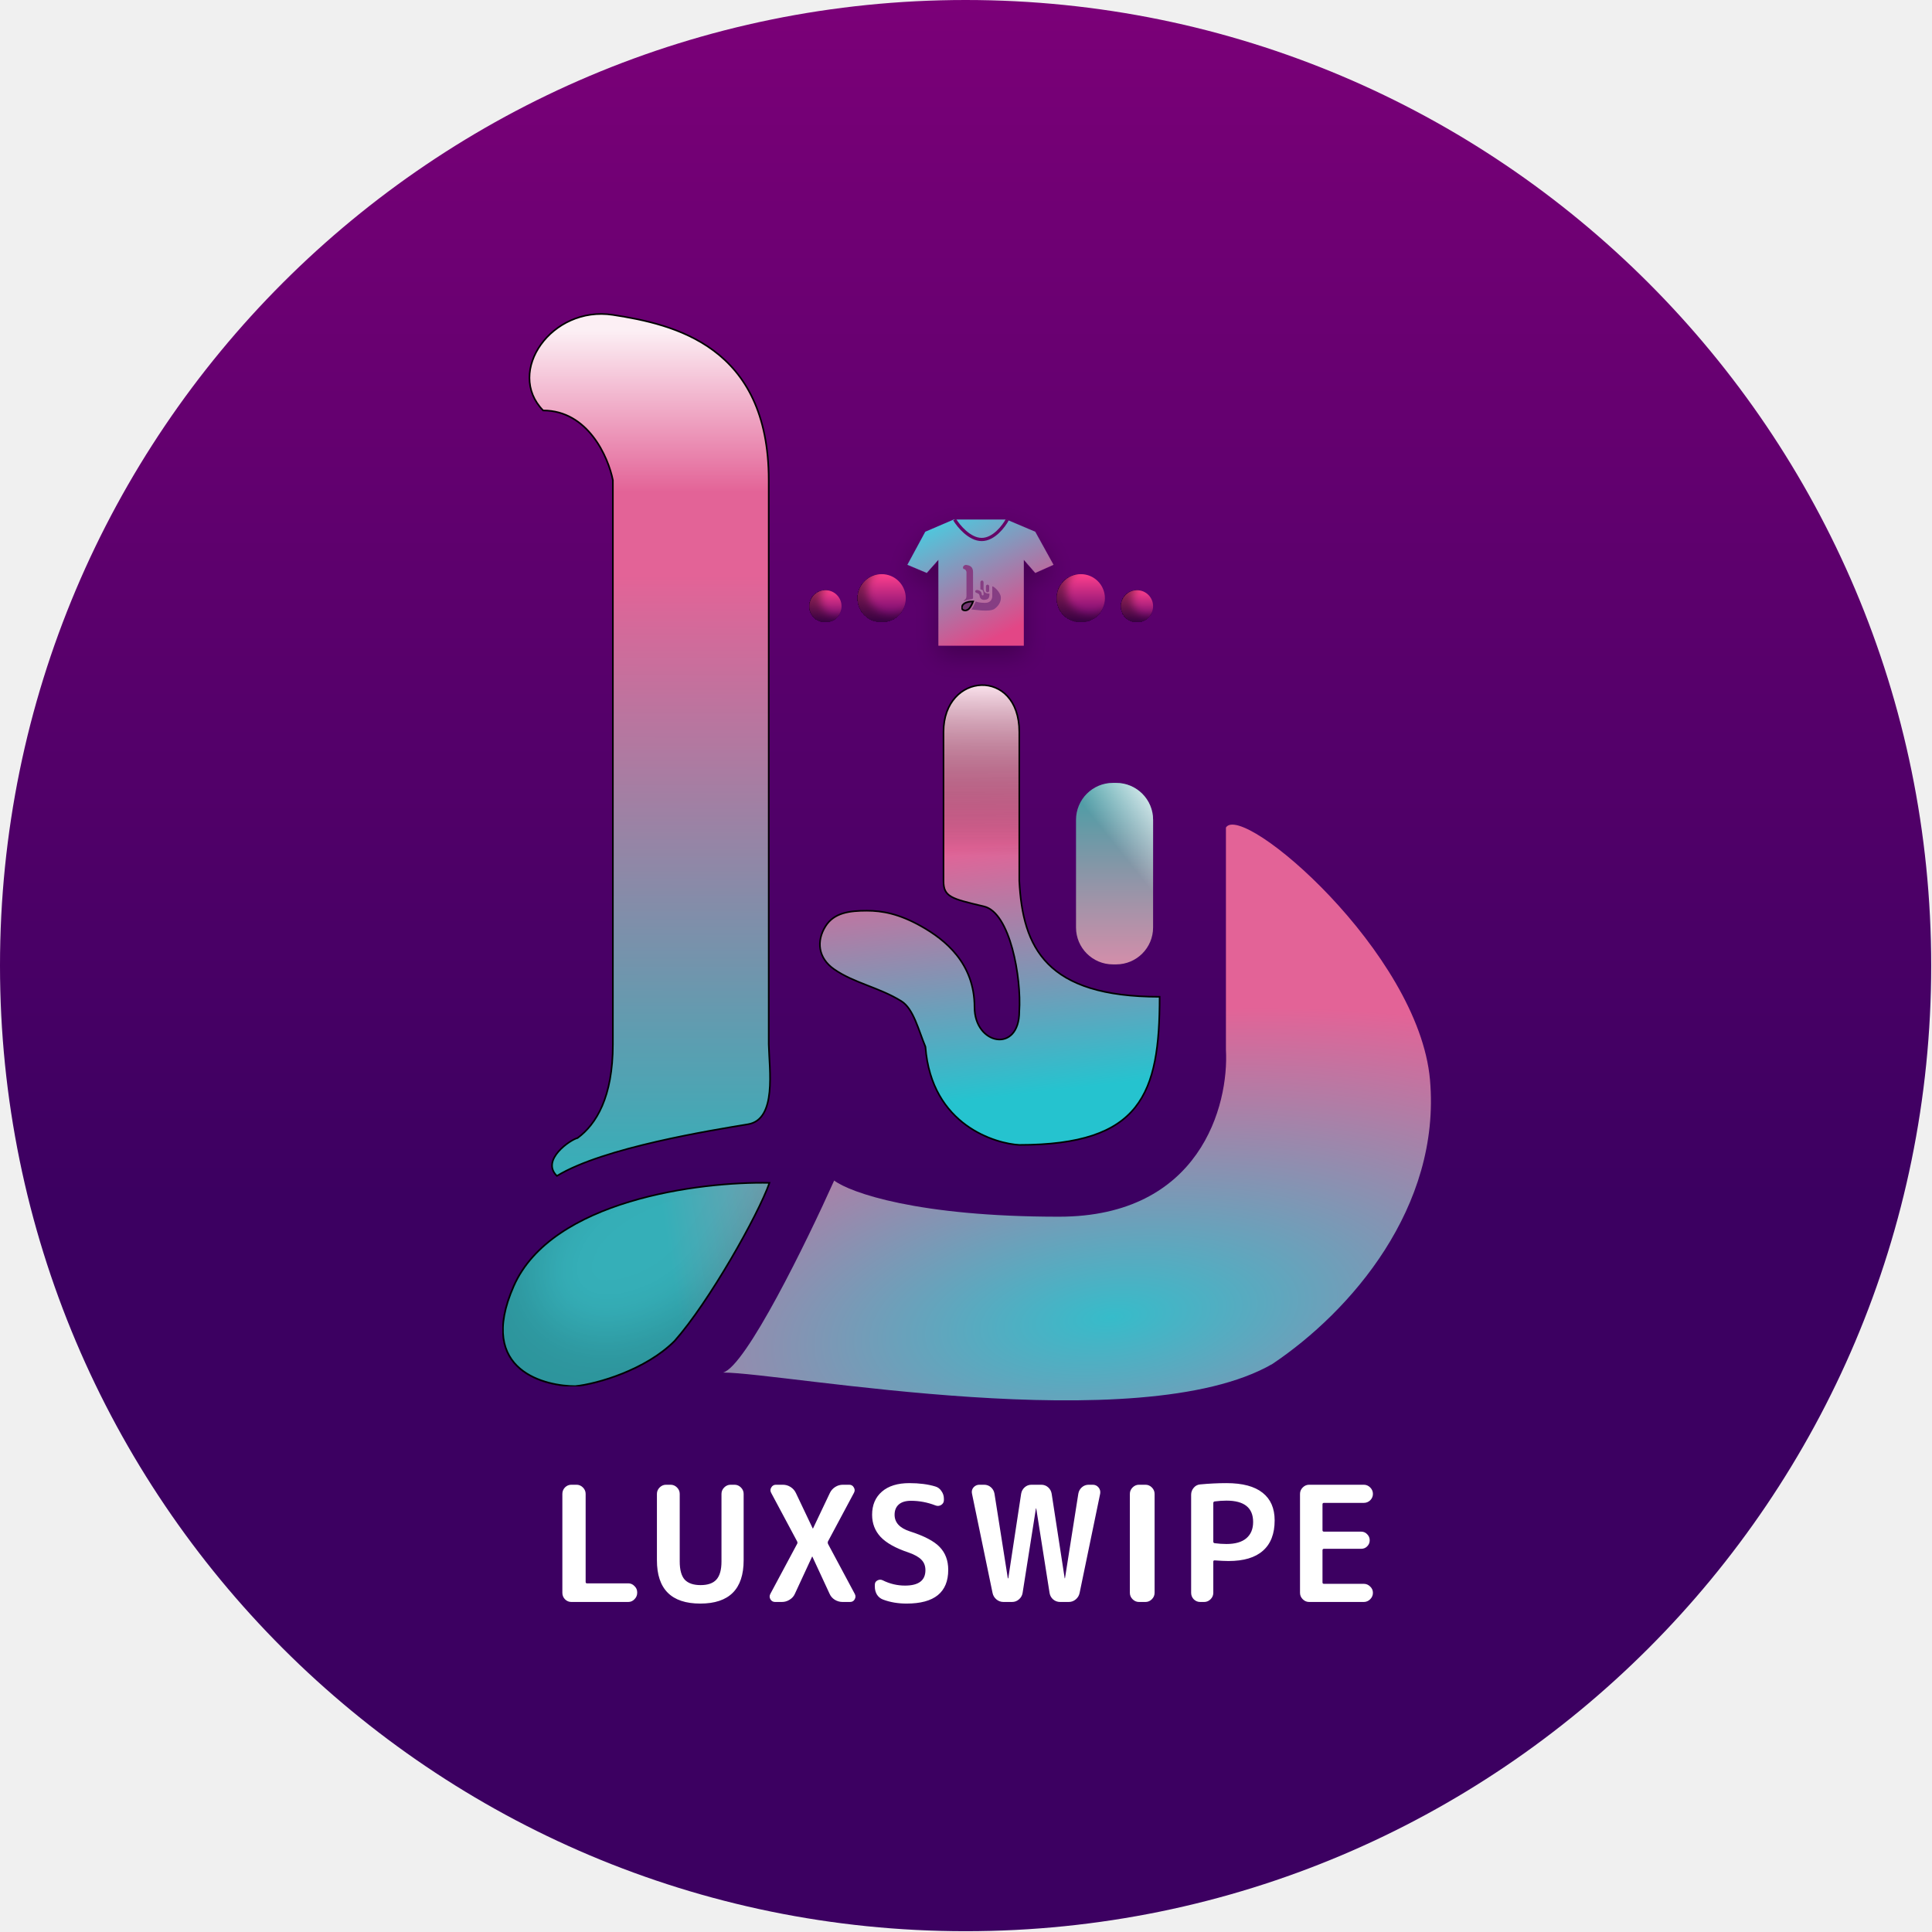
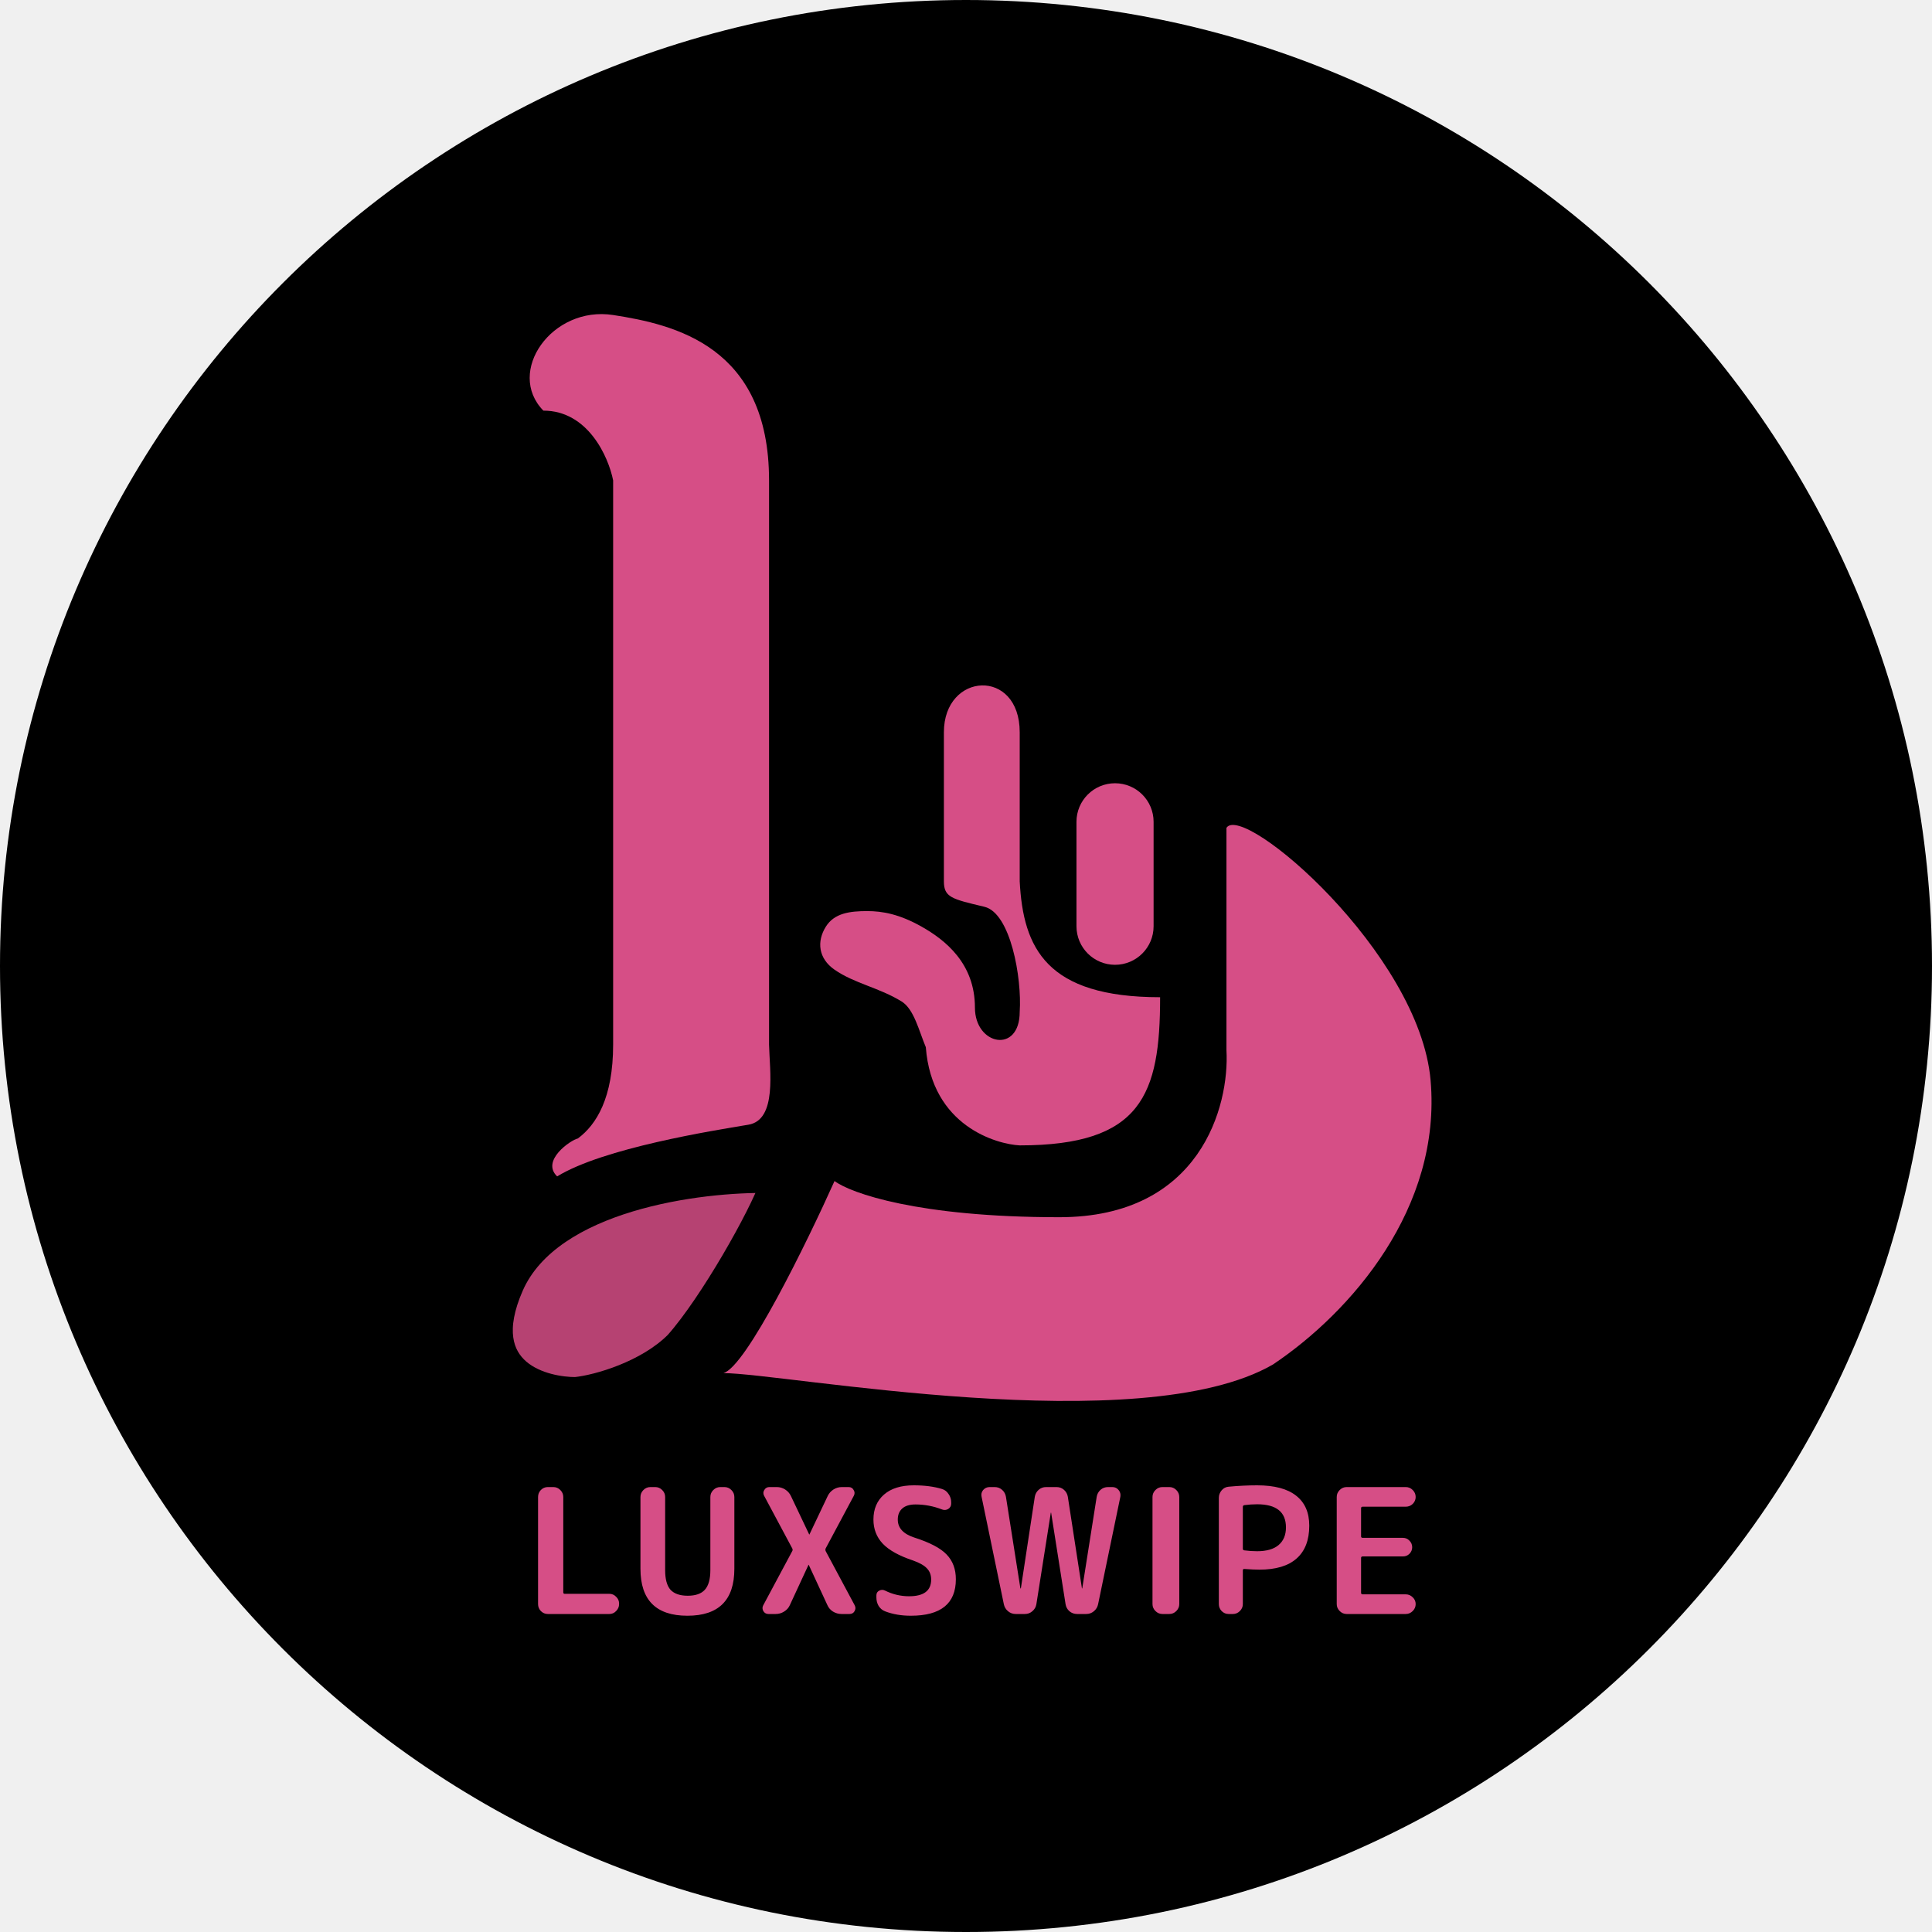
- <svg xmlns="http://www.w3.org/2000/svg" width="1203" height="1203" viewBox="0 0 1203 1203" fill="none">
-   <circle cx="601.25" cy="601.25" r="601.25" fill="url(#paint0_linear_189_157)" />
-   <path d="M587.499 455.766V548.517C587.499 558.423 592.256 559.55 612.271 564.29L612.697 564.391C628.995 568.251 636.108 608.711 634.678 629.799C634.678 656.069 606.799 650.708 606.799 627.118C606.799 599.733 588.476 585.126 573.559 576.722C559.855 569.001 549.312 567.071 539.783 567.071C529.061 567.071 519.363 568.272 514.049 576.722C508.237 585.964 509.328 596.527 519.41 603.528C531.893 612.197 547.221 614.691 561.229 623.365C568.88 628.103 571.951 641.593 576.24 651.78C579.993 701.104 620.56 712.184 634.678 712.899C710.594 712.899 722.067 681.267 722.067 620.684C651.298 620.684 636.823 590.125 634.678 548.517V455.766C634.678 415.557 587.499 418.237 587.499 455.766Z" fill="url(#paint1_linear_189_157)" />
-   <path d="M587.499 455.766V548.517C587.499 558.423 592.256 559.55 612.271 564.29L612.697 564.391C628.995 568.251 636.108 608.711 634.678 629.799C634.678 656.069 606.799 650.708 606.799 627.118C606.799 599.733 588.476 585.126 573.559 576.722C559.855 569.001 549.312 567.071 539.783 567.071C529.061 567.071 519.363 568.272 514.049 576.722C508.237 585.964 509.328 596.527 519.41 603.528C531.893 612.197 547.221 614.691 561.229 623.365C568.88 628.103 571.951 641.593 576.24 651.78C579.993 701.104 620.56 712.184 634.678 712.899C710.594 712.899 722.067 681.267 722.067 620.684C651.298 620.684 636.823 590.125 634.678 548.517V455.766C634.678 415.557 587.499 418.237 587.499 455.766Z" fill="url(#paint2_linear_189_157)" fill-opacity="0.81" />
-   <path d="M587.499 455.766V548.517C587.499 558.423 592.256 559.55 612.271 564.29L612.697 564.391C628.995 568.251 636.108 608.711 634.678 629.799C634.678 656.069 606.799 650.708 606.799 627.118C606.799 599.733 588.476 585.126 573.559 576.722C559.855 569.001 549.312 567.071 539.783 567.071C529.061 567.071 519.363 568.272 514.049 576.722C508.237 585.964 509.328 596.527 519.41 603.528C531.893 612.197 547.221 614.691 561.229 623.365C568.88 628.103 571.951 641.593 576.24 651.78C579.993 701.104 620.56 712.184 634.678 712.899C710.594 712.899 722.067 681.267 722.067 620.684C651.298 620.684 636.823 590.125 634.678 548.517V455.766C634.678 415.557 587.499 418.237 587.499 455.766Z" stroke="black" />
-   <path d="M381.626 650.172C381.626 683.197 371.26 700.032 359.644 708.61C355.355 709.503 336.484 722.335 346.777 732.199C375.728 714.507 443.281 703.785 465.798 700.032C483.812 697.029 479.023 666.077 478.665 650.172V299.007C478.665 215.37 419.691 201.967 381.626 196.07C343.56 190.172 314.609 231.454 338.199 255.58C366.078 255.58 378.766 284.531 381.626 299.007V650.172Z" fill="url(#paint3_linear_189_157)" />
-   <path d="M381.626 650.172C381.626 683.197 371.26 700.032 359.644 708.61C355.355 709.503 336.484 722.335 346.777 732.199C375.728 714.507 443.281 703.785 465.798 700.032C483.812 697.029 479.023 666.077 478.665 650.172V299.007C478.665 215.37 419.691 201.967 381.626 196.07C343.56 190.172 314.609 231.454 338.199 255.58C366.078 255.58 378.766 284.531 381.626 299.007V650.172Z" fill="url(#paint4_linear_189_157)" fill-opacity="0.9" />
-   <path d="M381.626 650.172C381.626 683.197 371.26 700.032 359.644 708.61C355.355 709.503 336.484 722.335 346.777 732.199C375.728 714.507 443.281 703.785 465.798 700.032C483.812 697.029 479.023 666.077 478.665 650.172V299.007C478.665 215.37 419.691 201.967 381.626 196.07C343.56 190.172 314.609 231.454 338.199 255.58C366.078 255.58 378.766 284.531 381.626 299.007V650.172Z" stroke="black" />
-   <path d="M450.25 854.646C464.404 850.786 502.255 773.333 519.411 735.089C529.418 742.595 571.415 757.606 659.341 757.606C747.266 757.606 765.316 688.267 763.35 653.597V515.276C773.536 499.192 883.443 593.015 890.412 672.362C897.382 751.709 841.089 816.581 792.301 849.285C709.737 897 487.779 854.646 450.25 854.646Z" fill="url(#paint5_radial_189_157)" />
-   <g filter="url(#filter0_i_189_157)">
-     <path d="M319.879 800.87C343.469 747.257 435.862 735.641 479.109 736.535C472.14 756.372 441.446 810.874 420 835C402.004 852.996 371.937 861.692 358.176 863.122C341 863.122 296.289 854.483 319.879 800.87Z" fill="url(#paint6_linear_189_157)" />
-     <path d="M319.879 800.87C343.469 747.257 435.862 735.641 479.109 736.535C472.14 756.372 441.446 810.874 420 835C402.004 852.996 371.937 861.692 358.176 863.122C341 863.122 296.289 854.483 319.879 800.87Z" stroke="black" />
+ <svg xmlns="http://www.w3.org/2000/svg" width="100" height="100" viewBox="0 0 100 100" fill="none">
+   <circle cx="50" cy="50" r="50" fill="black" />
+   <path d="M48.856 37.902V45.615C48.856 46.439 49.252 46.532 50.917 46.926L50.952 46.935C52.307 47.256 52.899 50.62 52.78 52.374C52.78 54.559 50.462 54.113 50.462 52.151C50.462 49.874 48.938 48.659 47.697 47.96C46.558 47.318 45.681 47.158 44.889 47.158C43.997 47.158 43.19 47.258 42.748 47.96C42.265 48.729 42.356 49.607 43.194 50.19C44.232 50.91 45.507 51.118 46.672 51.839C47.308 52.233 47.564 53.355 47.92 54.202C48.232 58.304 51.606 59.225 52.78 59.285C59.093 59.285 60.047 56.654 60.047 51.616C54.162 51.616 52.958 49.075 52.78 45.615V37.902C52.78 34.558 48.856 34.781 48.856 37.902Z" fill="#D64E86" />
+   <path d="M31.736 54.068C31.736 56.815 30.874 58.215 29.908 58.928C29.551 59.002 27.982 60.069 28.838 60.89C31.245 59.419 36.863 58.527 38.736 58.215C40.234 57.965 39.835 55.391 39.806 54.068V24.865C39.806 17.91 34.901 16.796 31.736 16.305C28.57 15.815 26.163 19.248 28.125 21.254C30.443 21.254 31.498 23.662 31.736 24.865V54.068Z" fill="#D64E86" />
+   <path d="M37.443 71.072C38.62 70.751 41.768 64.31 43.195 61.13C44.027 61.754 47.52 63.003 54.831 63.003C62.143 63.003 63.644 57.236 63.481 54.353V42.85C64.328 41.513 73.468 49.315 74.047 55.914C74.627 62.512 69.945 67.907 65.888 70.626C59.022 74.595 40.564 71.072 37.443 71.072Z" fill="#D64E86" />
+   <g filter="url(#filter0_i_116_111)">
+     <path d="M26.601 66.6C28.563 62.142 36.246 61.176 39.843 61.25C39.263 62.9 36.711 67.432 34.927 69.439C33.431 70.935 30.93 71.658 29.786 71.777C28.358 71.777 24.64 71.059 26.601 66.6Z" fill="#D64E86" />
+     <path d="M26.601 66.6C28.563 62.142 36.246 61.176 39.843 61.25C39.263 62.9 36.711 67.432 34.927 69.439C33.431 70.935 30.93 71.658 29.786 71.777C28.358 71.777 24.64 71.059 26.601 66.6Z" stroke="black" />
  </g>
-   <rect x="670" y="487.5" width="48" height="113" rx="23" fill="url(#paint7_linear_189_157)" />
-   <rect x="670" y="487.5" width="48" height="113" rx="23" fill="url(#paint8_linear_189_157)" fill-opacity="0.74" />
-   <path d="M355.764 997.5C354.23 997.5 352.897 996.933 351.764 995.8C350.697 994.667 350.164 993.333 350.164 991.8V930.2C350.164 928.667 350.697 927.333 351.764 926.2C352.897 925.067 354.23 924.5 355.764 924.5H358.964C360.497 924.5 361.83 925.067 362.964 926.2C364.097 927.333 364.664 928.667 364.664 930.2V985C364.664 985.6 364.93 985.9 365.464 985.9H391.164C392.697 985.9 393.997 986.467 395.064 987.6C396.197 988.667 396.764 989.967 396.764 991.5V991.8C396.764 993.333 396.197 994.667 395.064 995.8C393.997 996.933 392.697 997.5 391.164 997.5H355.764ZM463.046 971.5C463.046 989.5 454.046 998.5 436.046 998.5C418.046 998.5 409.046 989.5 409.046 971.5V930.2C409.046 928.667 409.613 927.333 410.746 926.2C411.88 925.067 413.213 924.5 414.746 924.5H417.546C419.08 924.5 420.413 925.067 421.546 926.2C422.68 927.333 423.246 928.667 423.246 930.2V972.3C423.246 977.5 424.28 981.267 426.346 983.6C428.48 985.867 431.78 987 436.246 987C440.713 987 443.98 985.867 446.046 983.6C448.18 981.267 449.246 977.5 449.246 972.3V930.2C449.246 928.667 449.813 927.333 450.946 926.2C452.08 925.067 453.413 924.5 454.946 924.5H457.346C458.88 924.5 460.213 925.067 461.346 926.2C462.48 927.333 463.046 928.667 463.046 930.2V971.5ZM482.655 997.5C481.388 997.5 480.422 996.967 479.755 995.9C479.088 994.767 479.055 993.633 479.655 992.5L496.355 961.3C496.622 960.9 496.622 960.4 496.355 959.8L480.155 929.5C479.555 928.367 479.588 927.267 480.255 926.2C480.922 925.067 481.888 924.5 483.155 924.5H487.455C489.188 924.5 490.788 924.967 492.255 925.9C493.722 926.833 494.822 928.067 495.555 929.6L506.055 951.7C506.055 951.767 506.088 951.8 506.155 951.8C506.222 951.8 506.255 951.767 506.255 951.7L516.755 929.6C517.488 928.067 518.588 926.833 520.055 925.9C521.522 924.967 523.122 924.5 524.855 924.5H528.755C530.088 924.5 531.055 925.067 531.655 926.2C532.322 927.267 532.355 928.367 531.755 929.5L515.555 959.8C515.355 960.267 515.355 960.767 515.555 961.3L532.255 992.5C532.855 993.633 532.822 994.767 532.155 995.9C531.555 996.967 530.588 997.5 529.255 997.5H524.655C522.922 997.5 521.288 997.033 519.755 996.1C518.288 995.167 517.222 993.933 516.555 992.4L505.855 969.3C505.855 969.233 505.822 969.2 505.755 969.2C505.688 969.2 505.655 969.233 505.655 969.3L494.955 992.4C494.288 993.933 493.188 995.167 491.655 996.1C490.188 997.033 488.588 997.5 486.855 997.5H482.655ZM565.735 966.7C557.735 964.033 551.935 960.8 548.335 957C544.801 953.2 543.035 948.6 543.035 943.2C543.035 937.133 545.068 932.333 549.135 928.8C553.201 925.267 558.901 923.5 566.235 923.5C572.435 923.5 577.835 924.2 582.435 925.6C584.035 926.067 585.301 927.033 586.235 928.5C587.235 929.9 587.735 931.467 587.735 933.2V934.1C587.735 935.367 587.168 936.367 586.035 937.1C584.901 937.767 583.735 937.867 582.535 937.4C577.535 935.467 572.435 934.5 567.235 934.5C563.901 934.5 561.368 935.267 559.635 936.8C557.901 938.333 557.035 940.467 557.035 943.2C557.035 948 560.168 951.433 566.435 953.5C575.435 956.367 581.668 959.633 585.135 963.3C588.668 966.967 590.435 971.7 590.435 977.5C590.435 991.5 581.801 998.5 564.535 998.5C559.135 998.5 554.235 997.667 549.835 996C548.235 995.4 546.968 994.367 546.035 992.9C545.168 991.433 544.735 989.8 544.735 988V986.8C544.735 985.533 545.268 984.633 546.335 984.1C547.401 983.5 548.501 983.467 549.635 984C554.035 986.2 558.668 987.3 563.535 987.3C572.001 987.3 576.235 984.1 576.235 977.7C576.235 975.1 575.435 972.967 573.835 971.3C572.235 969.567 569.535 968.033 565.735 966.7ZM618.038 991.9L605.238 930.1C604.905 928.633 605.205 927.333 606.138 926.2C607.138 925.067 608.371 924.5 609.838 924.5H612.738C614.405 924.5 615.838 925.033 617.038 926.1C618.238 927.167 618.971 928.5 619.238 930.1L627.538 982.7C627.538 982.767 627.571 982.8 627.638 982.8C627.771 982.8 627.838 982.767 627.838 982.7L635.838 930.1C636.105 928.5 636.838 927.167 638.038 926.1C639.238 925.033 640.671 924.5 642.338 924.5H648.338C650.005 924.5 651.438 925.033 652.638 926.1C653.838 927.167 654.571 928.5 654.838 930.1L662.938 982.7C662.938 982.767 662.971 982.8 663.038 982.8C663.105 982.8 663.138 982.767 663.138 982.7L671.438 930.1C671.705 928.5 672.438 927.167 673.638 926.1C674.838 925.033 676.271 924.5 677.938 924.5H680.438C681.905 924.5 683.105 925.067 684.038 926.2C684.971 927.333 685.305 928.633 685.038 930.1L672.238 991.9C671.905 993.5 671.105 994.833 669.838 995.9C668.571 996.967 667.105 997.5 665.438 997.5H660.138C658.471 997.5 657.005 996.967 655.738 995.9C654.538 994.833 653.805 993.5 653.538 991.9L645.238 939.3C645.238 939.233 645.205 939.2 645.138 939.2C645.071 939.2 645.038 939.233 645.038 939.3L636.738 991.9C636.471 993.5 635.705 994.833 634.438 995.9C633.238 996.967 631.805 997.5 630.138 997.5H624.838C623.171 997.5 621.705 996.967 620.438 995.9C619.171 994.833 618.371 993.5 618.038 991.9ZM709.231 997.5C707.698 997.5 706.364 996.933 705.231 995.8C704.098 994.667 703.531 993.333 703.531 991.8V930.2C703.531 928.667 704.098 927.333 705.231 926.2C706.364 925.067 707.698 924.5 709.231 924.5H713.231C714.764 924.5 716.098 925.067 717.231 926.2C718.364 927.333 718.931 928.667 718.931 930.2V991.8C718.931 993.333 718.364 994.667 717.231 995.8C716.098 996.933 714.764 997.5 713.231 997.5H709.231ZM755.487 935.9V960C755.487 960.467 755.754 960.767 756.287 960.9C758.82 961.233 761.287 961.4 763.687 961.4C769.087 961.4 773.187 960.233 775.987 957.9C778.854 955.5 780.287 952.1 780.287 947.7C780.287 938.833 774.754 934.4 763.687 934.4C761.287 934.4 758.82 934.567 756.287 934.9C755.754 935.033 755.487 935.367 755.487 935.9ZM747.287 997.5C745.754 997.5 744.42 996.933 743.287 995.8C742.22 994.667 741.687 993.333 741.687 991.8V930.7C741.687 929.1 742.22 927.667 743.287 926.4C744.354 925.133 745.687 924.433 747.287 924.3C752.954 923.767 758.42 923.5 763.687 923.5C773.687 923.5 781.187 925.5 786.187 929.5C791.187 933.433 793.687 939.167 793.687 946.7C793.687 955.033 791.254 961.333 786.387 965.6C781.587 969.867 774.454 972 764.987 972C762.787 972 759.887 971.867 756.287 971.6C755.754 971.6 755.487 971.867 755.487 972.4V991.8C755.487 993.333 754.92 994.667 753.787 995.8C752.654 996.933 751.32 997.5 749.787 997.5H747.287ZM815.18 997.5C813.647 997.5 812.313 996.933 811.18 995.8C810.047 994.667 809.48 993.333 809.48 991.8V930.2C809.48 928.667 810.047 927.333 811.18 926.2C812.313 925.067 813.647 924.5 815.18 924.5H849.18C850.713 924.5 852.047 925.067 853.18 926.2C854.313 927.333 854.88 928.667 854.88 930.2C854.88 931.733 854.313 933.067 853.18 934.2C852.047 935.267 850.713 935.8 849.18 935.8H824.38C823.78 935.8 823.48 936.1 823.48 936.7V952.8C823.48 953.4 823.78 953.7 824.38 953.7H847.48C849.013 953.7 850.28 954.233 851.28 955.3C852.347 956.367 852.88 957.633 852.88 959.1C852.88 960.567 852.347 961.833 851.28 962.9C850.28 963.9 849.013 964.4 847.48 964.4H824.38C823.78 964.4 823.48 964.7 823.48 965.3V985.3C823.48 985.9 823.78 986.2 824.38 986.2H849.18C850.713 986.2 852.047 986.767 853.18 987.9C854.313 988.967 854.88 990.267 854.88 991.8C854.88 993.333 854.313 994.667 853.18 995.8C852.047 996.933 850.713 997.5 849.18 997.5H815.18Z" fill="white" />
-   <g filter="url(#filter1_d_189_157)">
-     <path d="M565 351.682L576.145 331.092L593.84 323.5H626.701L644.625 331.092L656 351.682L644.625 356.744L637.501 348.576V402.065H584.303V348.576L577.064 356.744L565 351.682Z" fill="url(#paint9_linear_189_157)" />
-     <path d="M594.391 323.5C596.88 327.641 603.743 335.923 611.281 335.923C618.818 335.923 625.069 327.641 627.252 323.5" stroke="#650667" stroke-width="2" />
-   </g>
-   <path d="M610.456 362.705V366.605C610.456 367.021 610.656 367.069 611.497 367.268L611.515 367.272C612.2 367.435 612.5 369.136 612.439 370.023C612.439 371.127 611.267 370.902 611.267 369.91C611.267 368.758 610.497 368.144 609.869 367.791C609.293 367.466 608.85 367.385 608.449 367.385C607.998 367.385 607.591 367.435 607.367 367.791C607.123 368.179 607.169 368.624 607.593 368.918C608.117 369.282 608.762 369.387 609.351 369.752C609.673 369.951 609.802 370.519 609.982 370.947C610.14 373.021 611.846 373.487 612.439 373.517C615.632 373.517 616.114 372.187 616.114 369.639C613.138 369.639 612.53 368.354 612.439 366.605V362.705C612.439 361.014 610.456 361.127 610.456 362.705Z" fill="#863E83" />
-   <path d="M601.8 370.879C601.8 372.268 601.364 372.976 600.875 373.337C600.695 373.374 599.901 373.914 600.334 374.328C601.552 373.584 604.392 373.134 605.339 372.976C606.096 372.85 605.895 371.548 605.88 370.879V356.113C605.88 352.596 603.4 352.033 601.8 351.785C600.199 351.537 598.982 353.273 599.973 354.287C601.146 354.287 601.679 355.504 601.8 356.113V370.879Z" fill="#863E83" />
-   <path d="M604.686 379.477C605.281 379.315 606.872 376.058 607.594 374.45C608.015 374.766 609.78 375.397 613.478 375.397C617.175 375.397 617.934 372.481 617.851 371.023V365.207C618.279 364.531 622.901 368.476 623.194 371.812C623.487 375.149 621.12 377.877 619.068 379.252C615.597 381.258 606.264 379.477 604.686 379.477Z" fill="#863E83" />
-   <g filter="url(#filter2_i_189_157)">
-     <path d="M599.203 377.216C600.195 374.962 604.08 374.473 605.899 374.511C605.606 375.345 604.546 377.667 603.644 378.681C603.103 379.601 601.608 380.109 601.029 380.169C600.007 380.087 598.211 379.47 599.203 377.216Z" fill="#863E83" />
-     <path d="M599.203 377.216C600.195 374.962 604.08 374.473 605.899 374.511C605.606 375.345 604.546 377.667 603.644 378.681C603.103 379.601 601.608 380.109 601.029 380.169C600.007 380.087 598.211 379.47 599.203 377.216Z" stroke="black" />
-   </g>
-   <rect x="613.926" y="364.039" width="2.018" height="4.752" rx="1.009" fill="#863E83" />
-   <g filter="url(#filter3_i_189_157)">
-     <circle cx="549" cy="372.5" r="15" fill="url(#paint10_linear_189_157)" />
-   </g>
-   <g filter="url(#filter4_i_189_157)">
-     <circle cx="673" cy="372.5" r="15" fill="url(#paint11_linear_189_157)" />
-   </g>
-   <g filter="url(#filter5_i_189_157)">
-     <circle cx="514" cy="377.5" r="10" fill="url(#paint12_linear_189_157)" />
-   </g>
-   <g filter="url(#filter6_i_189_157)">
-     <circle cx="708" cy="377.5" r="10" fill="url(#paint13_linear_189_157)" />
-   </g>
+   <rect x="55.718" y="40.541" width="3.992" height="9.397" rx="1.996" fill="#D64E86" />
+   <path d="M28.354 83.54C28.216 83.54 28.096 83.489 27.994 83.387C27.898 83.285 27.85 83.165 27.85 83.027V77.483C27.85 77.345 27.898 77.225 27.994 77.123C28.096 77.021 28.216 76.97 28.354 76.97H28.642C28.78 76.97 28.9 77.021 29.002 77.123C29.104 77.225 29.155 77.345 29.155 77.483V82.415C29.155 82.469 29.179 82.496 29.227 82.496H31.54C31.678 82.496 31.795 82.547 31.891 82.649C31.993 82.745 32.044 82.862 32.044 83V83.027C32.044 83.165 31.993 83.285 31.891 83.387C31.795 83.489 31.678 83.54 31.54 83.54H28.354ZM38.01 81.2C38.01 82.82 37.2 83.63 35.58 83.63C33.96 83.63 33.15 82.82 33.15 81.2V77.483C33.15 77.345 33.201 77.225 33.303 77.123C33.405 77.021 33.525 76.97 33.663 76.97H33.915C34.053 76.97 34.173 77.021 34.275 77.123C34.377 77.225 34.428 77.345 34.428 77.483V81.272C34.428 81.74 34.521 82.079 34.707 82.289C34.899 82.493 35.196 82.595 35.598 82.595C36 82.595 36.294 82.493 36.48 82.289C36.672 82.079 36.768 81.74 36.768 81.272V77.483C36.768 77.345 36.819 77.225 36.921 77.123C37.023 77.021 37.143 76.97 37.281 76.97H37.497C37.635 76.97 37.755 77.021 37.857 77.123C37.959 77.225 38.01 77.345 38.01 77.483V81.2ZM39.775 83.54C39.661 83.54 39.574 83.492 39.514 83.396C39.454 83.294 39.451 83.192 39.505 83.09L41.008 80.282C41.032 80.246 41.032 80.201 41.008 80.147L39.55 77.42C39.496 77.318 39.499 77.219 39.559 77.123C39.619 77.021 39.706 76.97 39.82 76.97H40.207C40.363 76.97 40.507 77.012 40.639 77.096C40.771 77.18 40.87 77.291 40.936 77.429L41.881 79.418C41.881 79.424 41.884 79.427 41.89 79.427C41.896 79.427 41.899 79.424 41.899 79.418L42.844 77.429C42.91 77.291 43.009 77.18 43.141 77.096C43.273 77.012 43.417 76.97 43.573 76.97H43.924C44.044 76.97 44.131 77.021 44.185 77.123C44.245 77.219 44.248 77.318 44.194 77.42L42.736 80.147C42.718 80.189 42.718 80.234 42.736 80.282L44.239 83.09C44.293 83.192 44.29 83.294 44.23 83.396C44.176 83.492 44.089 83.54 43.969 83.54H43.555C43.399 83.54 43.252 83.498 43.114 83.414C42.982 83.33 42.886 83.219 42.826 83.081L41.863 81.002C41.863 80.996 41.86 80.993 41.854 80.993C41.848 80.993 41.845 80.996 41.845 81.002L40.882 83.081C40.822 83.219 40.723 83.33 40.585 83.414C40.453 83.498 40.309 83.54 40.153 83.54H39.775ZM47.252 80.768C46.532 80.528 46.01 80.237 45.686 79.895C45.368 79.553 45.209 79.139 45.209 78.653C45.209 78.107 45.392 77.675 45.758 77.357C46.124 77.039 46.637 76.88 47.297 76.88C47.855 76.88 48.341 76.943 48.755 77.069C48.899 77.111 49.013 77.198 49.097 77.33C49.187 77.456 49.232 77.597 49.232 77.753V77.834C49.232 77.948 49.181 78.038 49.079 78.104C48.977 78.164 48.872 78.173 48.764 78.131C48.314 77.957 47.855 77.87 47.387 77.87C47.087 77.87 46.859 77.939 46.703 78.077C46.547 78.215 46.469 78.407 46.469 78.653C46.469 79.085 46.751 79.394 47.315 79.58C48.125 79.838 48.686 80.132 48.998 80.462C49.316 80.792 49.475 81.218 49.475 81.74C49.475 83 48.698 83.63 47.144 83.63C46.658 83.63 46.217 83.555 45.821 83.405C45.677 83.351 45.563 83.258 45.479 83.126C45.401 82.994 45.362 82.847 45.362 82.685V82.577C45.362 82.463 45.41 82.382 45.506 82.334C45.602 82.28 45.701 82.277 45.803 82.325C46.199 82.523 46.616 82.622 47.054 82.622C47.816 82.622 48.197 82.334 48.197 81.758C48.197 81.524 48.125 81.332 47.981 81.182C47.837 81.026 47.594 80.888 47.252 80.768ZM51.959 83.036L50.807 77.474C50.777 77.342 50.804 77.225 50.888 77.123C50.978 77.021 51.089 76.97 51.221 76.97H51.482C51.632 76.97 51.761 77.018 51.869 77.114C51.977 77.21 52.043 77.33 52.067 77.474L52.814 82.208C52.814 82.214 52.817 82.217 52.823 82.217C52.835 82.217 52.841 82.214 52.841 82.208L53.561 77.474C53.585 77.33 53.651 77.21 53.759 77.114C53.867 77.018 53.996 76.97 54.146 76.97H54.686C54.836 76.97 54.965 77.018 55.073 77.114C55.181 77.21 55.247 77.33 55.271 77.474L56 82.208C56 82.214 56.003 82.217 56.009 82.217C56.015 82.217 56.018 82.214 56.018 82.208L56.765 77.474C56.789 77.33 56.855 77.21 56.963 77.114C57.071 77.018 57.2 76.97 57.35 76.97H57.575C57.707 76.97 57.815 77.021 57.899 77.123C57.983 77.225 58.013 77.342 57.989 77.474L56.837 83.036C56.807 83.18 56.735 83.3 56.621 83.396C56.507 83.492 56.375 83.54 56.225 83.54H55.748C55.598 83.54 55.466 83.492 55.352 83.396C55.244 83.3 55.178 83.18 55.154 83.036L54.407 78.302C54.407 78.296 54.404 78.293 54.398 78.293C54.392 78.293 54.389 78.296 54.389 78.302L53.642 83.036C53.618 83.18 53.549 83.3 53.435 83.396C53.327 83.492 53.198 83.54 53.048 83.54H52.571C52.421 83.54 52.289 83.492 52.175 83.396C52.061 83.3 51.989 83.18 51.959 83.036ZM60.166 83.54C60.028 83.54 59.908 83.489 59.806 83.387C59.704 83.285 59.653 83.165 59.653 83.027V77.483C59.653 77.345 59.704 77.225 59.806 77.123C59.908 77.021 60.028 76.97 60.166 76.97H60.526C60.664 76.97 60.784 77.021 60.886 77.123C60.988 77.225 61.039 77.345 61.039 77.483V83.027C61.039 83.165 60.988 83.285 60.886 83.387C60.784 83.489 60.664 83.54 60.526 83.54H60.166ZM64.329 77.996V80.165C64.329 80.207 64.353 80.234 64.401 80.246C64.629 80.276 64.851 80.291 65.067 80.291C65.553 80.291 65.922 80.186 66.174 79.976C66.432 79.76 66.561 79.454 66.561 79.058C66.561 78.26 66.063 77.861 65.067 77.861C64.851 77.861 64.629 77.876 64.401 77.906C64.353 77.918 64.329 77.948 64.329 77.996ZM63.591 83.54C63.453 83.54 63.333 83.489 63.231 83.387C63.135 83.285 63.087 83.165 63.087 83.027V77.528C63.087 77.384 63.135 77.255 63.231 77.141C63.327 77.027 63.447 76.964 63.591 76.952C64.101 76.904 64.593 76.88 65.067 76.88C65.967 76.88 66.642 77.06 67.092 77.42C67.542 77.774 67.767 78.29 67.767 78.968C67.767 79.718 67.548 80.285 67.11 80.669C66.678 81.053 66.036 81.245 65.184 81.245C64.986 81.245 64.725 81.233 64.401 81.209C64.353 81.209 64.329 81.233 64.329 81.281V83.027C64.329 83.165 64.278 83.285 64.176 83.387C64.074 83.489 63.954 83.54 63.816 83.54H63.591ZM69.702 83.54C69.564 83.54 69.444 83.489 69.342 83.387C69.24 83.285 69.189 83.165 69.189 83.027V77.483C69.189 77.345 69.24 77.225 69.342 77.123C69.444 77.021 69.564 76.97 69.702 76.97H72.762C72.9 76.97 73.02 77.021 73.122 77.123C73.224 77.225 73.275 77.345 73.275 77.483C73.275 77.621 73.224 77.741 73.122 77.843C73.02 77.939 72.9 77.987 72.762 77.987H70.53C70.476 77.987 70.449 78.014 70.449 78.068V79.517C70.449 79.571 70.476 79.598 70.53 79.598H72.609C72.747 79.598 72.861 79.646 72.951 79.742C73.047 79.838 73.095 79.952 73.095 80.084C73.095 80.216 73.047 80.33 72.951 80.426C72.861 80.516 72.747 80.561 72.609 80.561H70.53C70.476 80.561 70.449 80.588 70.449 80.642V82.442C70.449 82.496 70.476 82.523 70.53 82.523H72.762C72.9 82.523 73.02 82.574 73.122 82.676C73.224 82.772 73.275 82.889 73.275 83.027C73.275 83.165 73.224 83.285 73.122 83.387C73.02 83.489 72.9 83.54 72.762 83.54H69.702Z" fill="#D64E86" />
  <defs>
-     <filter id="filter0_i_189_157" x="313.154" y="704.588" width="185.955" height="158.534" filterUnits="userSpaceOnUse" color-interpolation-filters="sRGB">
+     <filter id="filter0_i_116_111" x="26.042" y="29.346" width="33.801" height="42.431" filterUnits="userSpaceOnUse" color-interpolation-filters="sRGB">
      <feFlood flood-opacity="0" result="BackgroundImageFix" />
      <feBlend mode="normal" in="SourceGraphic" in2="BackgroundImageFix" result="shape" />
      <feColorMatrix in="SourceAlpha" type="matrix" values="0 0 0 0 0 0 0 0 0 0 0 0 0 0 0 0 0 0 127 0" result="hardAlpha" />
      <feOffset dx="20" dy="-32" />
      <feGaussianBlur stdDeviation="15.95" />
      <feComposite in2="hardAlpha" operator="arithmetic" k2="-1" k3="1" />
      <feColorMatrix type="matrix" values="0 0 0 0 0 0 0 0 0 0 0 0 0 0 0 0 0 0 0.15 0" />
-       <feBlend mode="normal" in2="shape" result="effect1_innerShadow_189_157" />
+       <feBlend mode="normal" in2="shape" result="effect1_innerShadow_116_111" />
    </filter>
-     <filter id="filter1_d_189_157" x="550" y="313.985" width="121" height="109.08" filterUnits="userSpaceOnUse" color-interpolation-filters="sRGB">
-       <feFlood flood-opacity="0" result="BackgroundImageFix" />
-       <feColorMatrix in="SourceAlpha" type="matrix" values="0 0 0 0 0 0 0 0 0 0 0 0 0 0 0 0 0 0 127 0" result="hardAlpha" />
-       <feOffset dy="6" />
-       <feGaussianBlur stdDeviation="7.5" />
-       <feComposite in2="hardAlpha" operator="out" />
-       <feColorMatrix type="matrix" values="0 0 0 0 0 0 0 0 0 0 0 0 0 0 0 0 0 0 0.25 0" />
-       <feBlend mode="normal" in2="BackgroundImageFix" result="effect1_dropShadow_189_157" />
-       <feBlend mode="normal" in="SourceGraphic" in2="effect1_dropShadow_189_157" result="shape" />
-     </filter>
-     <filter id="filter2_i_189_157" x="598.914" y="342.609" width="26.984" height="37.56" filterUnits="userSpaceOnUse" color-interpolation-filters="sRGB">
-       <feFlood flood-opacity="0" result="BackgroundImageFix" />
-       <feBlend mode="normal" in="SourceGraphic" in2="BackgroundImageFix" result="shape" />
-       <feColorMatrix in="SourceAlpha" type="matrix" values="0 0 0 0 0 0 0 0 0 0 0 0 0 0 0 0 0 0 127 0" result="hardAlpha" />
-       <feOffset dx="20" dy="-32" />
-       <feGaussianBlur stdDeviation="15.95" />
-       <feComposite in2="hardAlpha" operator="arithmetic" k2="-1" k3="1" />
-       <feColorMatrix type="matrix" values="0 0 0 0 0 0 0 0 0 0 0 0 0 0 0 0 0 0 0.15 0" />
-       <feBlend mode="normal" in2="shape" result="effect1_innerShadow_189_157" />
-     </filter>
-     <filter id="filter3_i_189_157" x="534" y="352.5" width="35" height="35" filterUnits="userSpaceOnUse" color-interpolation-filters="sRGB">
-       <feFlood flood-opacity="0" result="BackgroundImageFix" />
-       <feBlend mode="normal" in="SourceGraphic" in2="BackgroundImageFix" result="shape" />
-       <feColorMatrix in="SourceAlpha" type="matrix" values="0 0 0 0 0 0 0 0 0 0 0 0 0 0 0 0 0 0 127 0" result="hardAlpha" />
-       <feOffset dx="6" dy="-5" />
-       <feGaussianBlur stdDeviation="2.5" />
-       <feComposite in2="hardAlpha" operator="arithmetic" k2="-1" k3="1" />
-       <feColorMatrix type="matrix" values="0 0 0 0 0 0 0 0 0 0 0 0 0 0 0 0 0 0 0.4 0" />
-       <feBlend mode="normal" in2="shape" result="effect1_innerShadow_189_157" />
-     </filter>
-     <filter id="filter4_i_189_157" x="658" y="352.5" width="35" height="35" filterUnits="userSpaceOnUse" color-interpolation-filters="sRGB">
-       <feFlood flood-opacity="0" result="BackgroundImageFix" />
-       <feBlend mode="normal" in="SourceGraphic" in2="BackgroundImageFix" result="shape" />
-       <feColorMatrix in="SourceAlpha" type="matrix" values="0 0 0 0 0 0 0 0 0 0 0 0 0 0 0 0 0 0 127 0" result="hardAlpha" />
-       <feOffset dx="6" dy="-5" />
-       <feGaussianBlur stdDeviation="2.5" />
-       <feComposite in2="hardAlpha" operator="arithmetic" k2="-1" k3="1" />
-       <feColorMatrix type="matrix" values="0 0 0 0 0 0 0 0 0 0 0 0 0 0 0 0 0 0 0.4 0" />
-       <feBlend mode="normal" in2="shape" result="effect1_innerShadow_189_157" />
-     </filter>
-     <filter id="filter5_i_189_157" x="504" y="363.5" width="25" height="24" filterUnits="userSpaceOnUse" color-interpolation-filters="sRGB">
-       <feFlood flood-opacity="0" result="BackgroundImageFix" />
-       <feBlend mode="normal" in="SourceGraphic" in2="BackgroundImageFix" result="shape" />
-       <feColorMatrix in="SourceAlpha" type="matrix" values="0 0 0 0 0 0 0 0 0 0 0 0 0 0 0 0 0 0 127 0" result="hardAlpha" />
-       <feOffset dx="7" dy="-4" />
-       <feGaussianBlur stdDeviation="2.5" />
-       <feComposite in2="hardAlpha" operator="arithmetic" k2="-1" k3="1" />
-       <feColorMatrix type="matrix" values="0 0 0 0 0 0 0 0 0 0 0 0 0 0 0 0 0 0 0.4 0" />
-       <feBlend mode="normal" in2="shape" result="effect1_innerShadow_189_157" />
-     </filter>
-     <filter id="filter6_i_189_157" x="698" y="363.5" width="25" height="24" filterUnits="userSpaceOnUse" color-interpolation-filters="sRGB">
-       <feFlood flood-opacity="0" result="BackgroundImageFix" />
-       <feBlend mode="normal" in="SourceGraphic" in2="BackgroundImageFix" result="shape" />
-       <feColorMatrix in="SourceAlpha" type="matrix" values="0 0 0 0 0 0 0 0 0 0 0 0 0 0 0 0 0 0 127 0" result="hardAlpha" />
-       <feOffset dx="7" dy="-4" />
-       <feGaussianBlur stdDeviation="2.5" />
-       <feComposite in2="hardAlpha" operator="arithmetic" k2="-1" k3="1" />
-       <feColorMatrix type="matrix" values="0 0 0 0 0 0 0 0 0 0 0 0 0 0 0 0 0 0 0.4 0" />
-       <feBlend mode="normal" in2="shape" result="effect1_innerShadow_189_157" />
-     </filter>
-     <linearGradient id="paint0_linear_189_157" x1="641.167" y1="744.951" x2="641.167" y2="-1532.81" gradientUnits="userSpaceOnUse">
-       <stop stop-color="#3C0061" />
-       <stop offset="1" stop-color="#FD00A7" />
-     </linearGradient>
-     <linearGradient id="paint1_linear_189_157" x1="649" y1="680" x2="631.5" y2="524.5" gradientUnits="userSpaceOnUse">
-       <stop stop-color="#25C3CF" />
-       <stop offset="1" stop-color="#E36397" />
-     </linearGradient>
-     <linearGradient id="paint2_linear_189_157" x1="616.294" y1="426.605" x2="616" y2="533" gradientUnits="userSpaceOnUse">
-       <stop stop-color="white" />
-       <stop offset="1" stop-opacity="0" />
-     </linearGradient>
-     <linearGradient id="paint3_linear_189_157" x1="405.001" y1="358.5" x2="404.592" y2="732.199" gradientUnits="userSpaceOnUse">
-       <stop stop-color="#E36397" />
-       <stop offset="1" stop-color="#35AFB8" />
-     </linearGradient>
-     <linearGradient id="paint4_linear_189_157" x1="405.001" y1="205.5" x2="405.001" y2="306.5" gradientUnits="userSpaceOnUse">
-       <stop stop-color="white" />
-       <stop offset="1" stop-color="white" stop-opacity="0" />
-     </linearGradient>
-     <radialGradient id="paint5_radial_189_157" cx="0" cy="0" r="1" gradientUnits="userSpaceOnUse" gradientTransform="translate(692.001 820.5) rotate(-96.4074) scale(188.175 439.679)">
-       <stop stop-color="#36BCCA" />
-       <stop offset="1" stop-color="#E36397" />
-     </radialGradient>
-     <linearGradient id="paint6_linear_189_157" x1="414" y1="763.5" x2="591" y2="736.5" gradientUnits="userSpaceOnUse">
-       <stop stop-color="#35AFB8" />
-       <stop offset="1" stop-color="#D38EAA" />
-     </linearGradient>
-     <linearGradient id="paint7_linear_189_157" x1="694" y1="487.5" x2="694" y2="600.5" gradientUnits="userSpaceOnUse">
-       <stop stop-color="#419EA5" />
-       <stop offset="1" stop-color="#D38EAA" />
-     </linearGradient>
-     <linearGradient id="paint8_linear_189_157" x1="718.246" y1="499.966" x2="690.817" y2="521.871" gradientUnits="userSpaceOnUse">
-       <stop stop-color="white" />
-       <stop offset="1" stop-color="white" stop-opacity="0" />
-     </linearGradient>
-     <linearGradient id="paint9_linear_189_157" x1="567.261" y1="316.717" x2="610.5" y2="402.065" gradientUnits="userSpaceOnUse">
-       <stop stop-color="#31E1EE" />
-       <stop offset="1" stop-color="#E34686" />
-     </linearGradient>
-     <linearGradient id="paint10_linear_189_157" x1="549" y1="357.5" x2="549" y2="387.5" gradientUnits="userSpaceOnUse">
-       <stop stop-color="#FF408D" />
-       <stop offset="1" stop-color="#FF408D" stop-opacity="0" />
-     </linearGradient>
-     <linearGradient id="paint11_linear_189_157" x1="673" y1="357.5" x2="673" y2="387.5" gradientUnits="userSpaceOnUse">
-       <stop stop-color="#FF408D" />
-       <stop offset="1" stop-color="#FF408D" stop-opacity="0" />
-     </linearGradient>
-     <linearGradient id="paint12_linear_189_157" x1="514" y1="367.5" x2="514" y2="387.5" gradientUnits="userSpaceOnUse">
-       <stop stop-color="#FF408D" />
-       <stop offset="1" stop-color="#FF408D" stop-opacity="0" />
-     </linearGradient>
-     <linearGradient id="paint13_linear_189_157" x1="708" y1="367.5" x2="708" y2="387.5" gradientUnits="userSpaceOnUse">
-       <stop stop-color="#FF408D" />
-       <stop offset="1" stop-color="#FF408D" stop-opacity="0" />
-     </linearGradient>
  </defs>
</svg>
